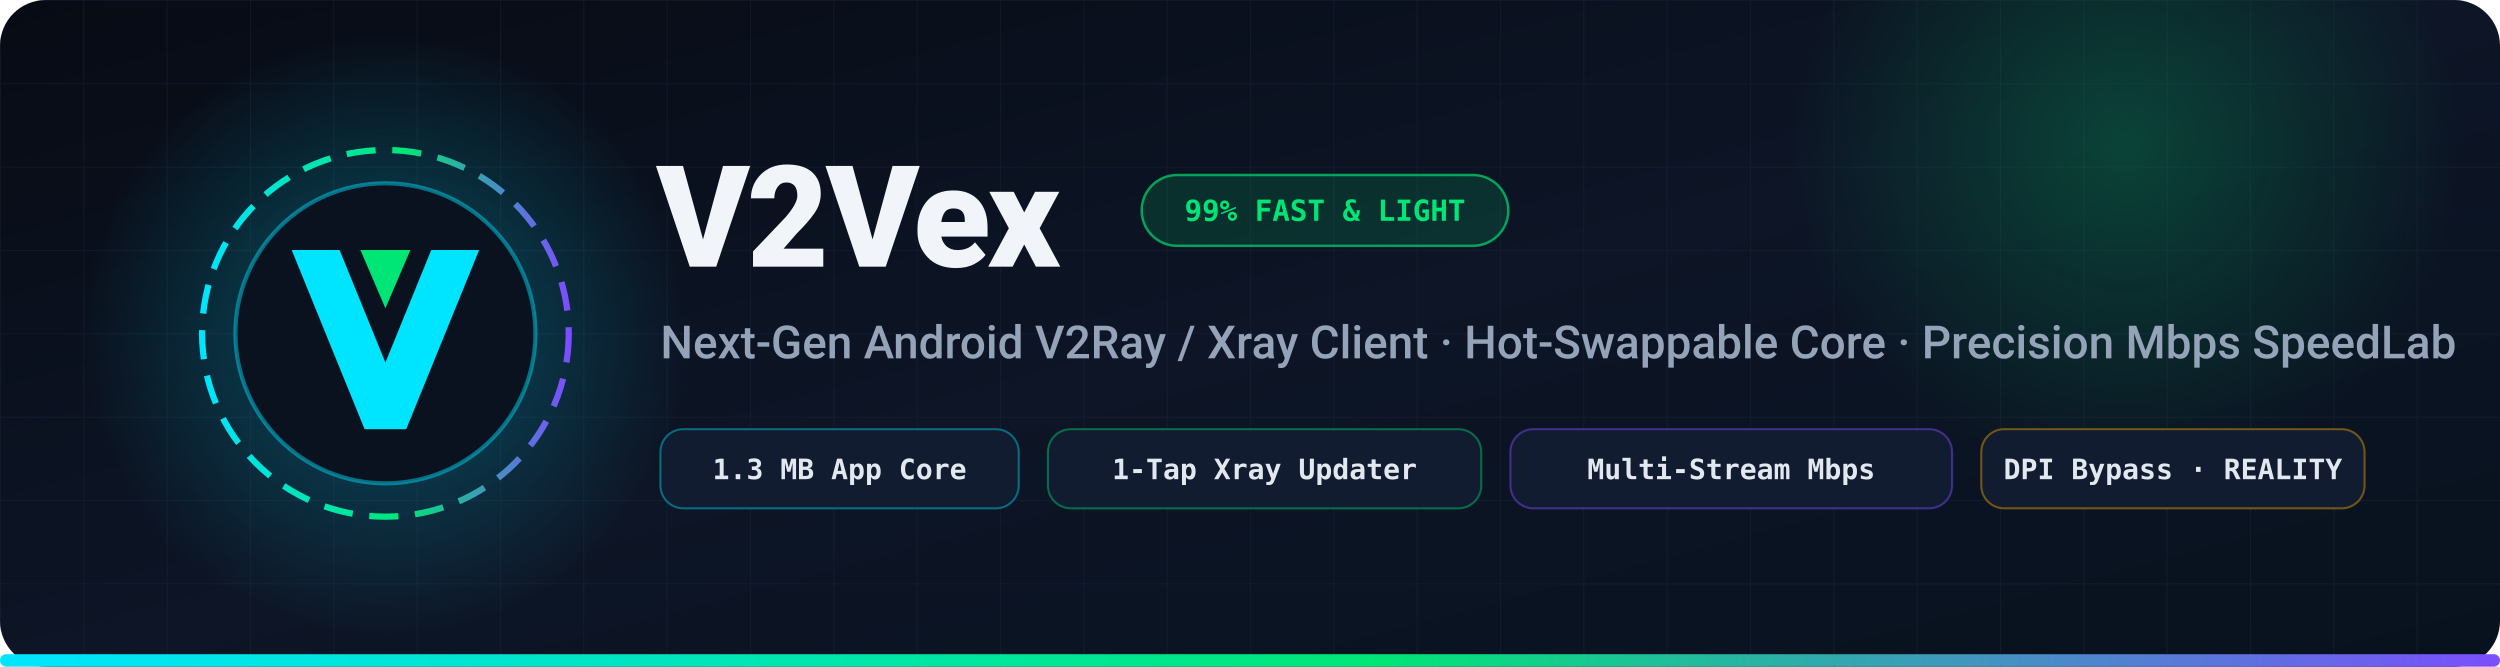
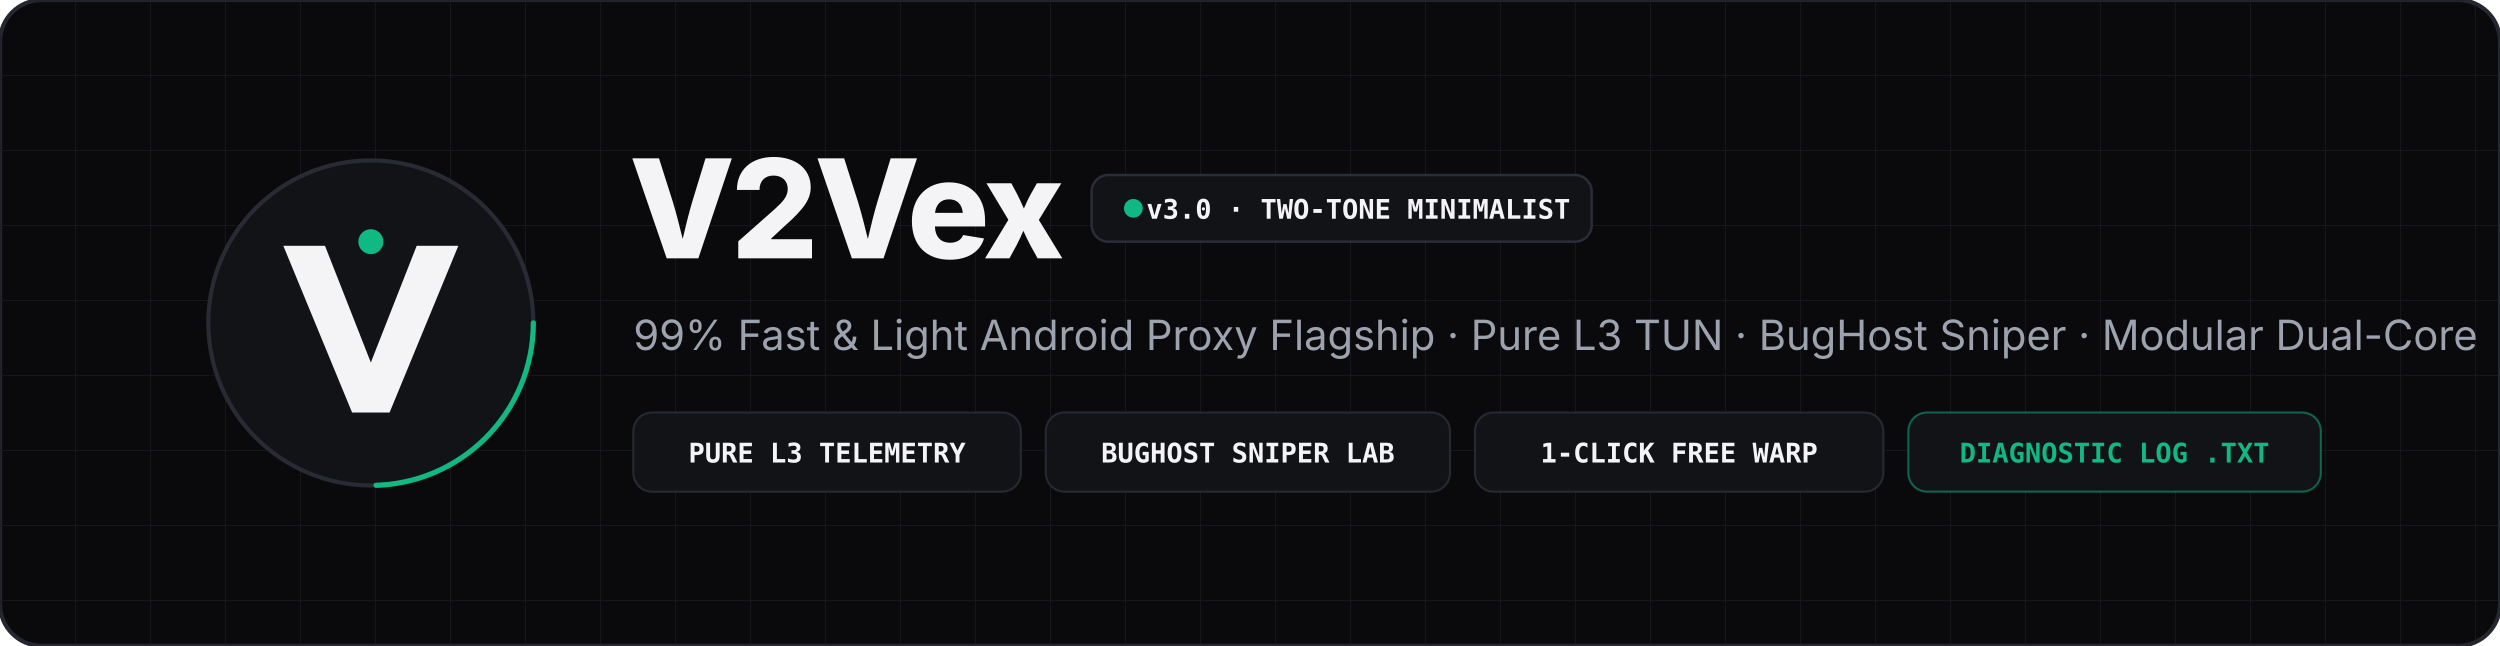
- <svg xmlns="http://www.w3.org/2000/svg" viewBox="0 0 1200 320" width="1200" height="320">
+ <svg xmlns="http://www.w3.org/2000/svg" viewBox="0 0 1200 310" width="1200" height="310">
  <defs>
-     <linearGradient id="bgGrad" x1="0%" y1="0%" x2="100%" y2="100%">
-       <stop offset="0%" stop-color="#070B14" />
-       <stop offset="50%" stop-color="#0D1526" />
-       <stop offset="100%" stop-color="#08121E" />
-     </linearGradient>
-     <linearGradient id="cyanEmerald" x1="0%" y1="0%" x2="100%" y2="0%">
-       <stop offset="0%" stop-color="#00E5FF" />
-       <stop offset="55%" stop-color="#00E676" />
-       <stop offset="100%" stop-color="#7C4DFF" />
-     </linearGradient>
-     <radialGradient id="glowCyan" cx="50%" cy="50%" r="50%">
-       <stop offset="0%" stop-color="#00E5FF" stop-opacity="0.30" />
-       <stop offset="100%" stop-color="#00E5FF" stop-opacity="0" />
-     </radialGradient>
-     <radialGradient id="glowEmerald" cx="50%" cy="50%" r="50%">
-       <stop offset="0%" stop-color="#00E676" stop-opacity="0.22" />
-       <stop offset="100%" stop-color="#00E676" stop-opacity="0" />
-     </radialGradient>
-     <pattern id="grid" width="40" height="40" patternUnits="userSpaceOnUse">
-       <path d="M 40 0 L 0 0 0 40" fill="none" stroke="#1B2840" stroke-width="0.8" opacity="0.45" />
+     <pattern id="grid" width="36" height="36" patternUnits="userSpaceOnUse">
+       <path d="M 36 0 L 0 0 0 36" fill="none" stroke="#1C1E24" stroke-width="0.9" />
    </pattern>
    <style>
-       .pulse-ring {
-         transform-origin: 185px 160px;
-         animation: pulse 3.2s ease-in-out infinite;
-       }
-       @keyframes pulse {
-         0%, 100% { opacity: 0.35; transform: scale(0.96); }
-         50% { opacity: 0.9; transform: scale(1.05); }
-       }
-       .title { font-family: -apple-system, BlinkMacSystemFont, 'Segoe UI', Roboto, sans-serif; font-weight: 800; }
-       .sub { font-family: -apple-system, BlinkMacSystemFont, 'Segoe UI', Roboto, sans-serif; font-weight: 500; }
+       .title { font-family: -apple-system, BlinkMacSystemFont, 'Segoe UI', Inter, Roboto, sans-serif; font-weight: 800; }
+       .sub { font-family: -apple-system, BlinkMacSystemFont, 'Segoe UI', Inter, Roboto, sans-serif; font-weight: 400; }
      .mono { font-family: ui-monospace, SFMono-Regular, Menlo, Consolas, monospace; font-weight: 600; }
    </style>
  </defs>
-   <rect width="1200" height="320" rx="22" fill="url(#bgGrad)" />
-   <rect width="1200" height="320" rx="22" fill="url(#grid)" />
-   <circle cx="185" cy="160" r="145" fill="url(#glowCyan)" />
-   <circle cx="1020" cy="70" r="160" fill="url(#glowEmerald)" />
-   <circle class="pulse-ring" cx="185" cy="160" r="88" fill="none" stroke="url(#cyanEmerald)" stroke-width="3" stroke-dasharray="14 8" />
-   <circle cx="185" cy="160" r="72" fill="#0A111F" stroke="#00E5FF" stroke-opacity="0.45" stroke-width="2" />
-   <path d="M140 120 L163 120 L185 174 L207 120 L230 120 L195 206 L175 206 Z" fill="#00E5FF" />
-   <path d="M173 120 L185 148 L197 120 Z" fill="#00E676" />
-   <text x="315" y="128" font-size="68" fill="#F1F5F9" class="title" letter-spacing="-1.5">V2Vex</text>
-   <rect x="548" y="84" width="176" height="34" rx="17" fill="#00E676" fill-opacity="0.14" stroke="#00E676" stroke-opacity="0.65" stroke-width="1.2" />
-   <text x="636" y="106" font-size="14" fill="#00E676" text-anchor="middle" class="mono">99% FAST &amp; LIGHT</text>
-   <text x="317" y="172" font-size="22" fill="#94A3B8" class="sub">
-     Next-Gen Android V2Ray / Xray Client · Hot-Swappable Core · Precision Mbps SpeedLab
+   <rect width="1200" height="310" rx="20" fill="#0A0A0C" stroke="#242730" stroke-width="2" />
+   <rect width="1200" height="310" rx="20" fill="url(#grid)" opacity="0.7" />
+   <circle cx="178" cy="155" r="78" fill="#121317" stroke="#282B34" stroke-width="2" />
+   <circle cx="178" cy="155" r="78" fill="none" stroke="#10B981" stroke-width="2.5" stroke-dasharray="120 380" stroke-linecap="round" />
+   <path d="M136 118 L156 118 L178 174 L200 118 L220 118 L187 198 L169 198 Z" fill="#F4F4F6" />
+   <circle cx="178" cy="116" r="6" fill="#10B981" />
+   <text x="302" y="124" font-size="66" fill="#F4F4F6" class="title" letter-spacing="-2">V2Vex</text>
+   <rect x="524" y="84" width="240" height="32" rx="8" fill="#121317" stroke="#2A2D37" stroke-width="1.2" />
+   <circle cx="544" cy="100" r="4.5" fill="#10B981" />
+   <text x="652" y="105" font-size="13" fill="#F4F4F6" text-anchor="middle" class="mono">v3.0 · TWO-TONE MINIMALIST</text>
+   <text x="304" y="168" font-size="20" fill="#9CA3AF" class="sub">
+     99% Fast &amp; Light Android Proxy Flagship · Pure L3 TUN · BugHost Sniper · Modular Dual-Core
  </text>
-   <g transform="translate(317, 206)">
-     <rect x="0" y="0" width="172" height="38" rx="11" fill="#111C30" stroke="#00E5FF" stroke-opacity="0.4" />
-     <text x="86" y="24" font-size="13.5" fill="#E2E8F0" text-anchor="middle" class="mono">1.3 MB App Core</text>
-     <rect x="186" y="0" width="208" height="38" rx="11" fill="#111C30" stroke="#00E676" stroke-opacity="0.4" />
-     <text x="290" y="24" font-size="13.5" fill="#E2E8F0" text-anchor="middle" class="mono">1-Tap Xray Updater</text>
-     <rect x="408" y="0" width="212" height="38" rx="11" fill="#111C30" stroke="#7C4DFF" stroke-opacity="0.45" />
-     <text x="514" y="24" font-size="13.5" fill="#E2E8F0" text-anchor="middle" class="mono">Multi-Stream Mbps</text>
-     <rect x="634" y="0" width="184" height="38" rx="11" fill="#111C30" stroke="#FFB300" stroke-opacity="0.4" />
-     <text x="726" y="24" font-size="13.5" fill="#E2E8F0" text-anchor="middle" class="mono">DPI Bypass · REALITY</text>
+   <g transform="translate(304, 198)">
+     <rect x="0" y="0" width="186" height="38" rx="9" fill="#121317" stroke="#262932" />
+     <text x="93" y="24" font-size="13" fill="#F4F4F6" text-anchor="middle" class="mono">PURE L3 TELEMETRY</text>
+     <rect x="198" y="0" width="194" height="38" rx="9" fill="#121317" stroke="#262932" />
+     <text x="295" y="24" font-size="13" fill="#F4F4F6" text-anchor="middle" class="mono">BUGHOST SNIPER LAB</text>
+     <rect x="404" y="0" width="196" height="38" rx="9" fill="#121317" stroke="#262932" />
+     <text x="502" y="24" font-size="13" fill="#F4F4F6" text-anchor="middle" class="mono">1-CLICK FREE WARP</text>
+     <rect x="612" y="0" width="198" height="38" rx="9" fill="#121317" stroke="#10B981" stroke-opacity="0.5" />
+     <text x="711" y="24" font-size="13" fill="#10B981" text-anchor="middle" class="mono">DIAGNOSTIC LOG .TXT</text>
  </g>
-   <rect x="0" y="314" width="1200" height="6" rx="3" fill="url(#cyanEmerald)" />
</svg>
